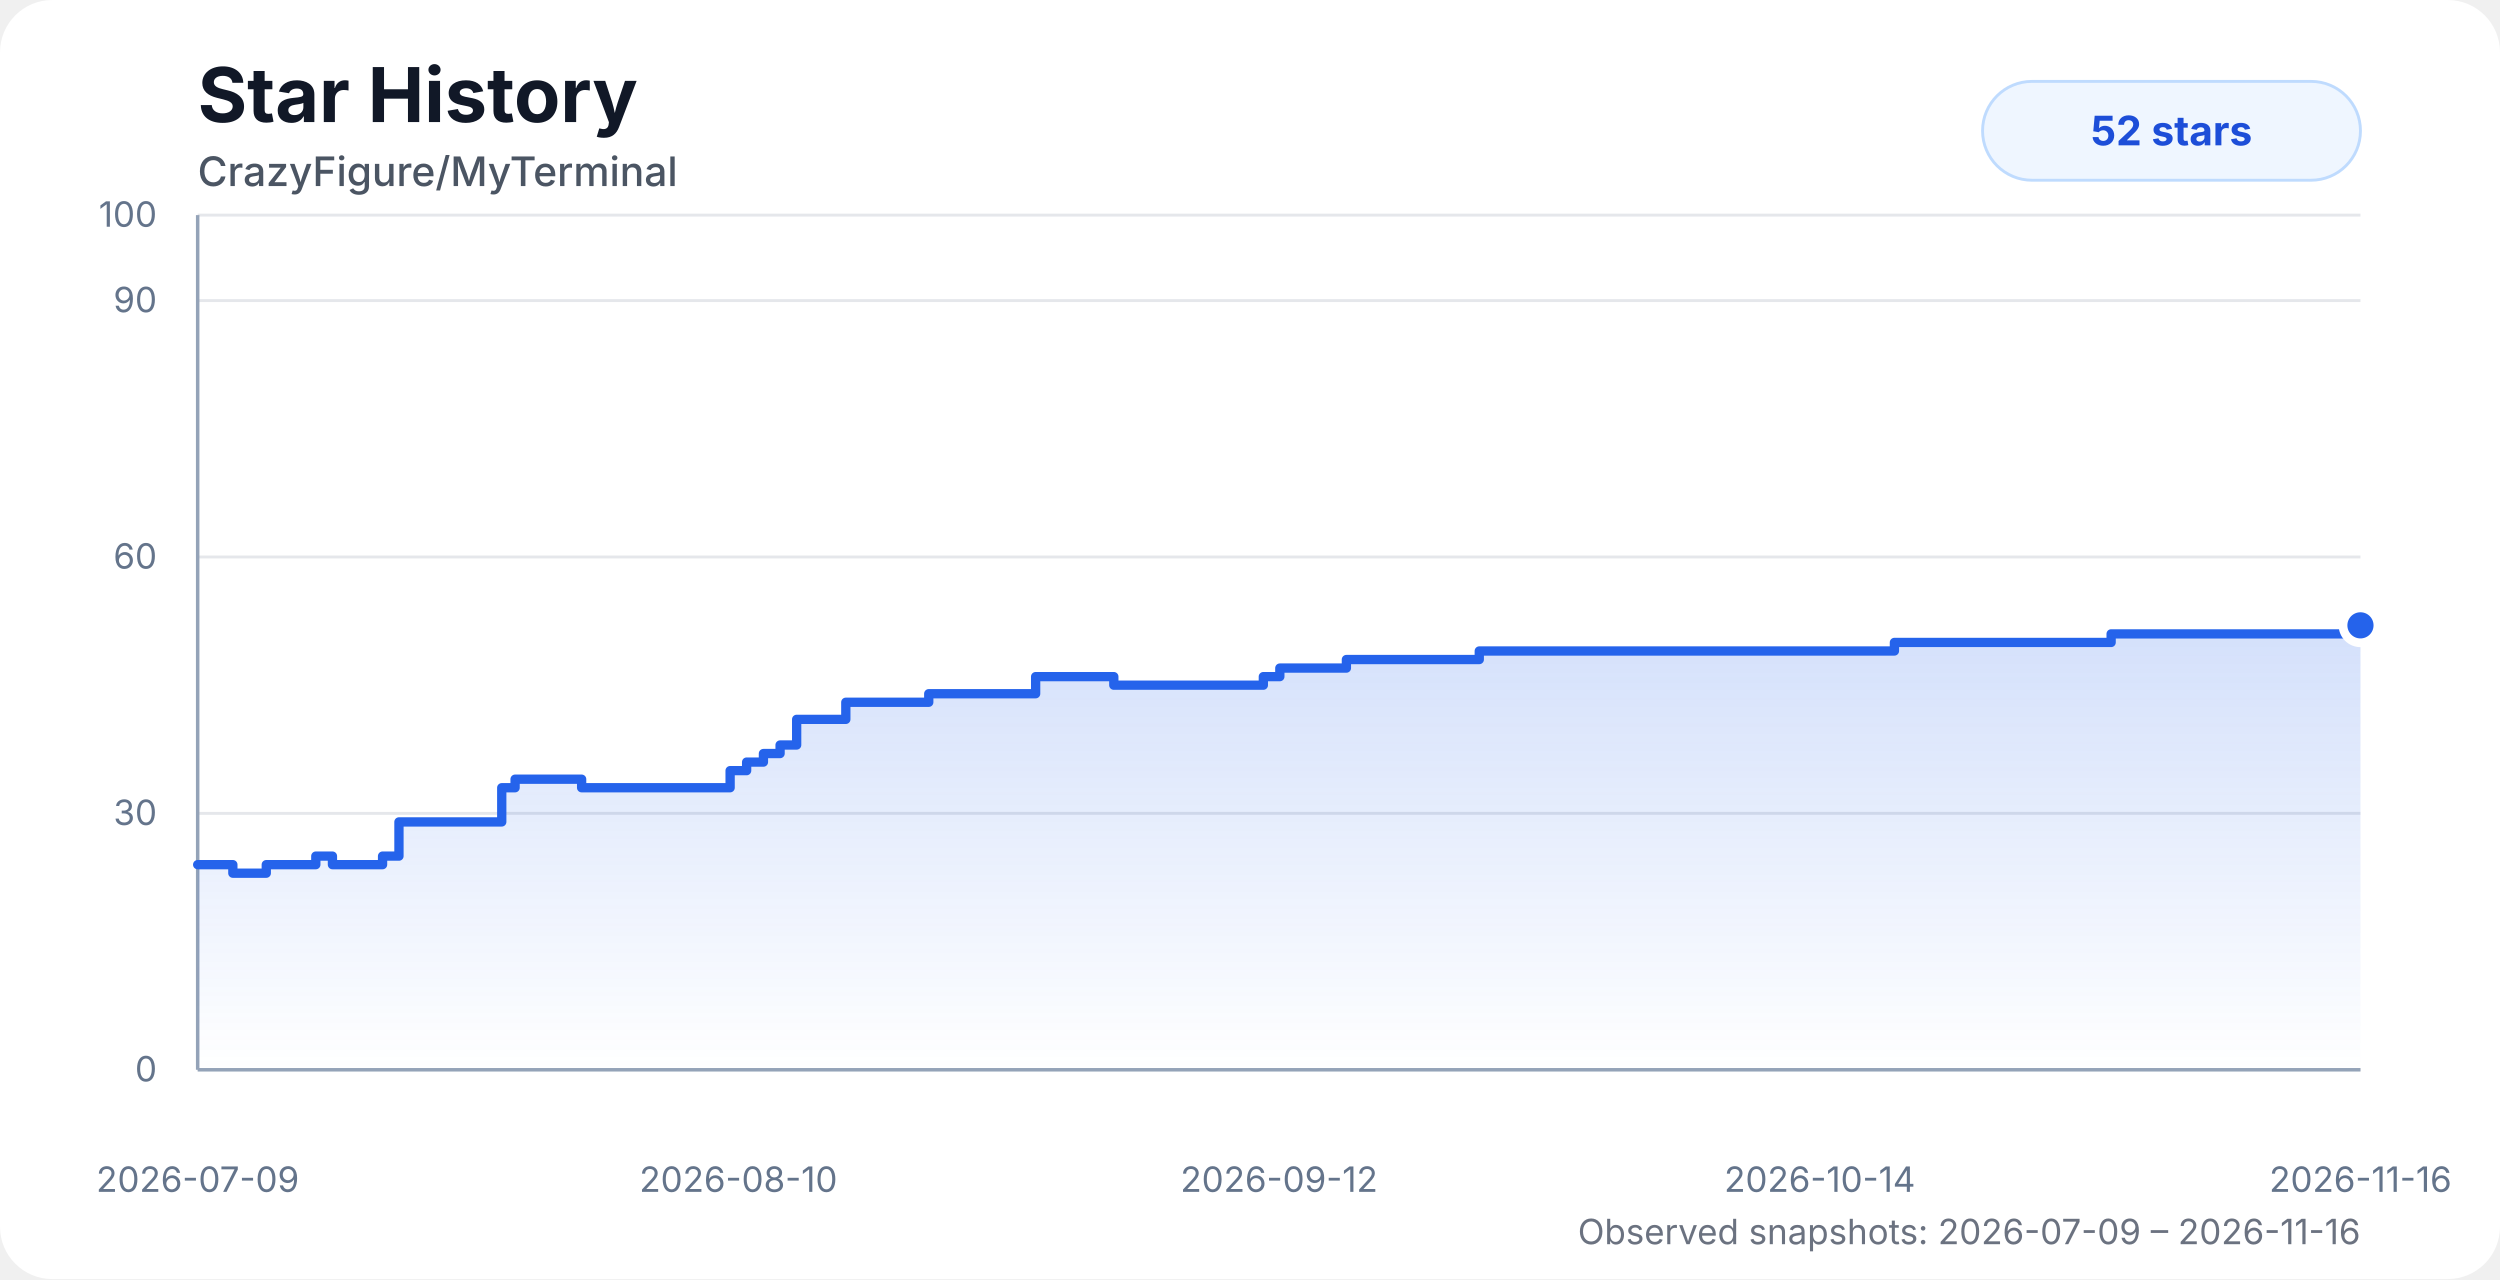
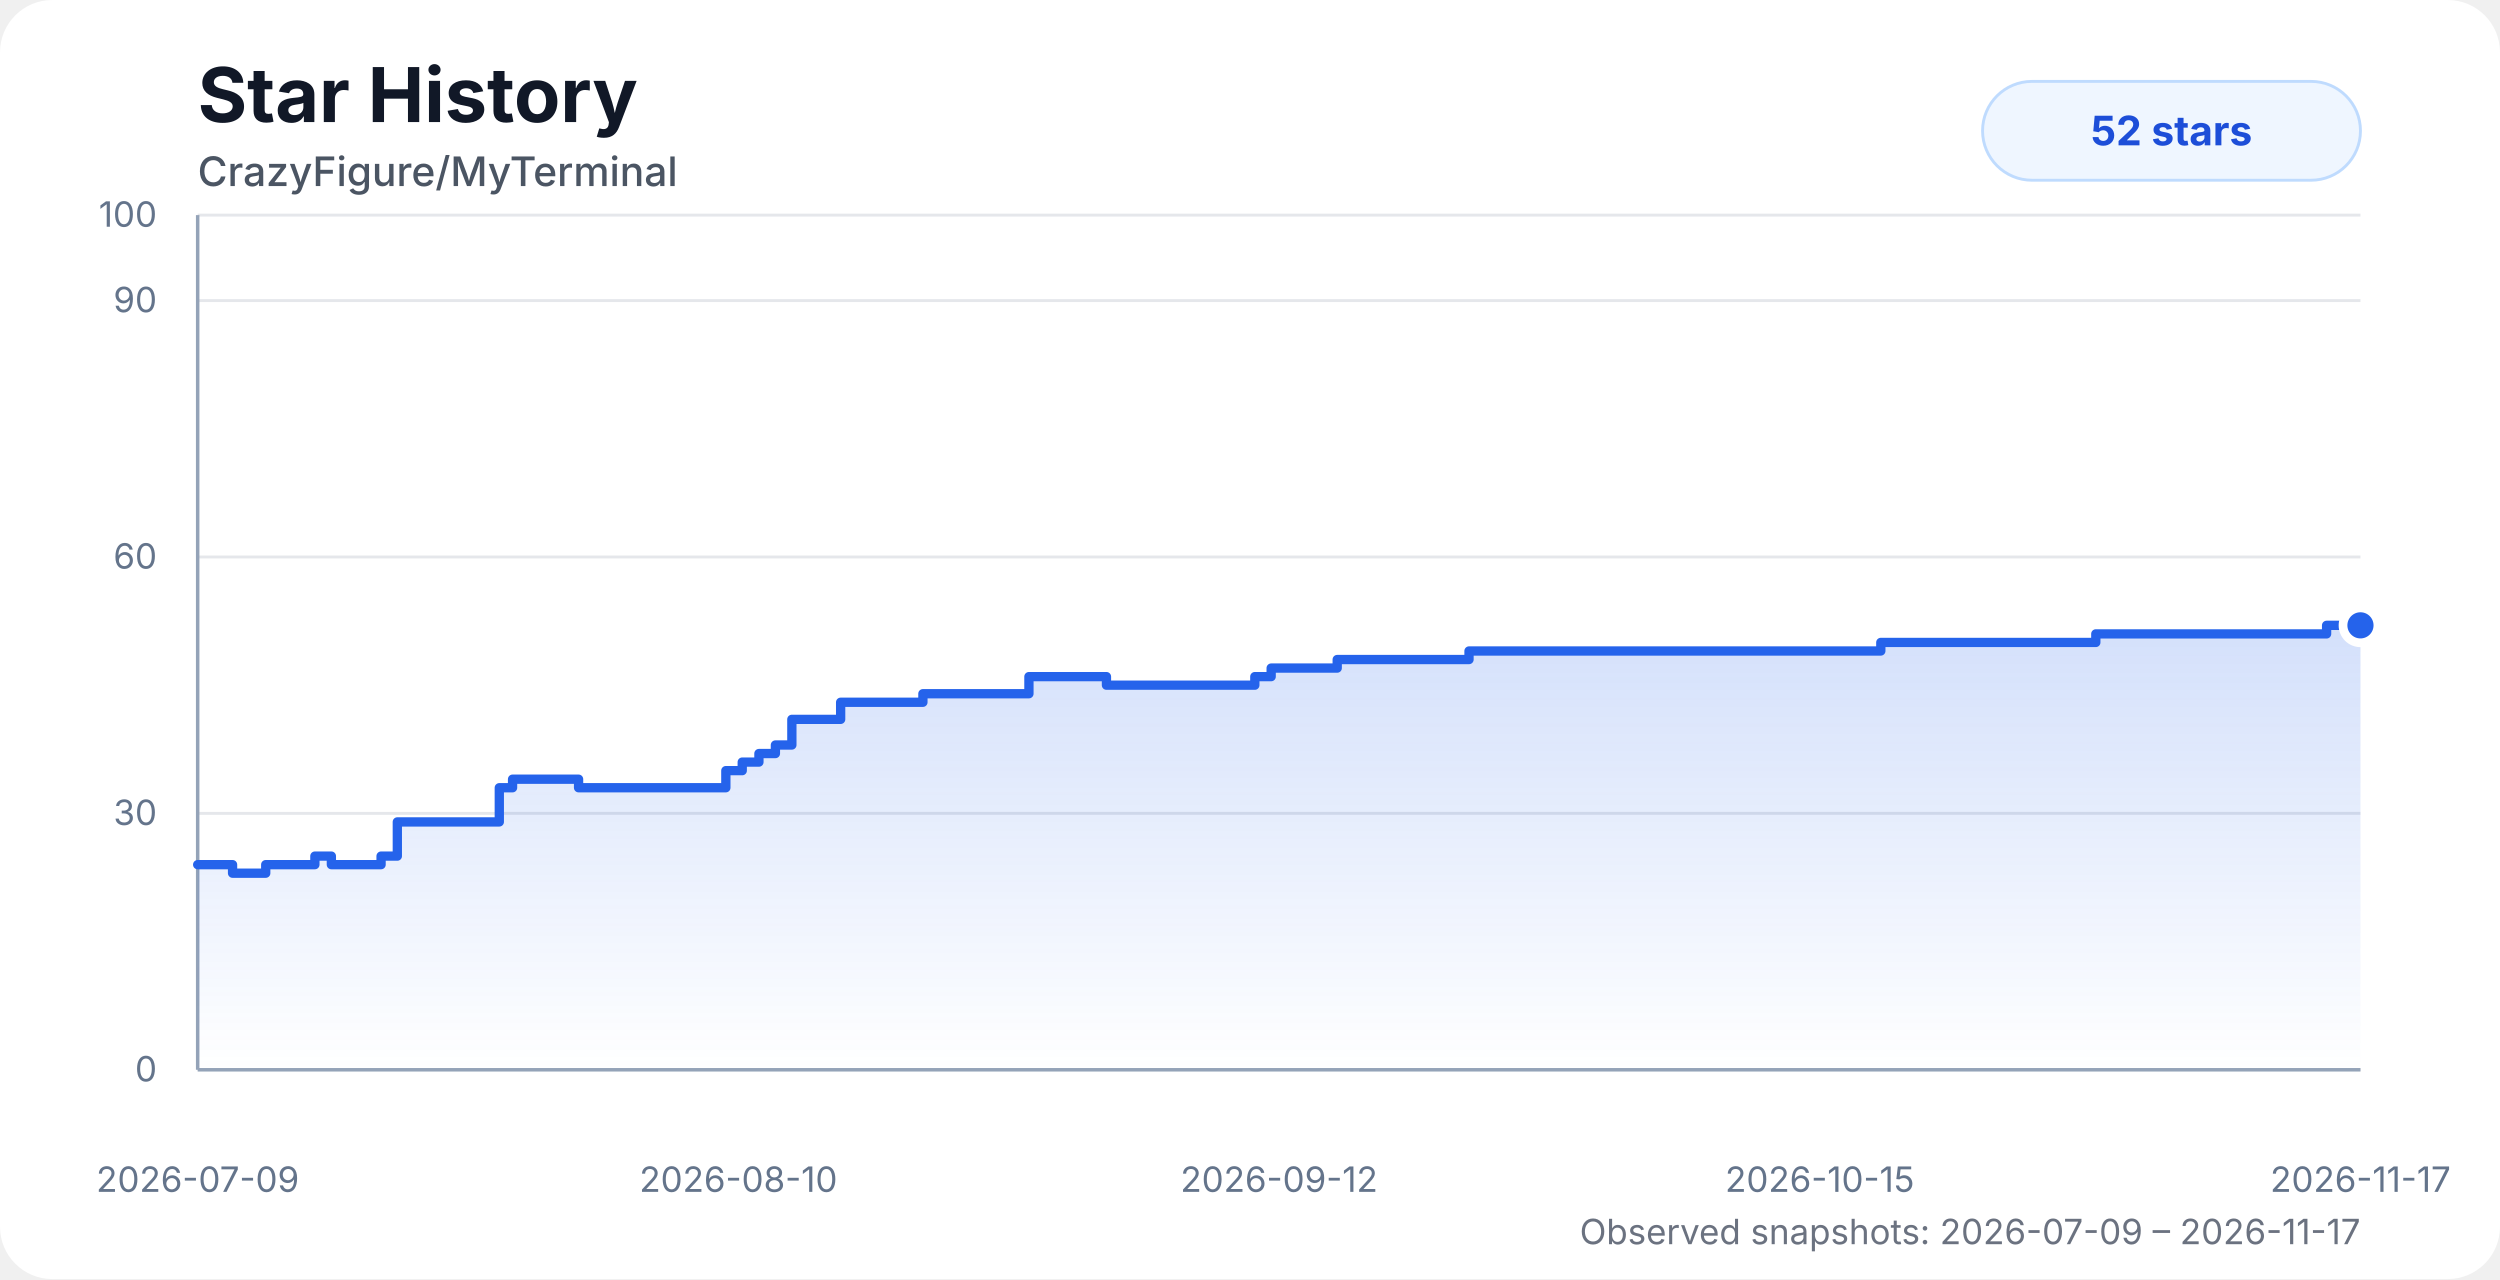
<svg xmlns="http://www.w3.org/2000/svg" width="860" height="440" viewBox="0 0 860 440" role="img" aria-labelledby="title desc">
  <style>
    .chart-bg { fill: #ffffff; }
    .title { fill: #111827; font: 700 26px system-ui, -apple-system, BlinkMacSystemFont, "Segoe UI", sans-serif; }
    .subtitle { fill: #4b5563; font: 500 14px system-ui, -apple-system, BlinkMacSystemFont, "Segoe UI", sans-serif; }
    .axis-label { fill: #64748b; font: 12px system-ui, -apple-system, BlinkMacSystemFont, "Segoe UI", sans-serif; }
    .grid { stroke: #e5e7eb; stroke-width: 1; }
    .axis { stroke: #94a3b8; stroke-width: 1.2; }
    .area { fill: url(#starGradient); opacity: 0.28; }
    .line { fill: none; stroke: #2563eb; stroke-width: 3.2; stroke-linecap: round; stroke-linejoin: round; }
    .dot { fill: #2563eb; stroke: #ffffff; stroke-width: 3; }
    .badge { fill: #eff6ff; stroke: #bfdbfe; }
    .badge-text { fill: #1d4ed8; font: 700 14px system-ui, -apple-system, BlinkMacSystemFont, "Segoe UI", sans-serif; }
    .status { fill: #6b7280; font: 12px system-ui, -apple-system, BlinkMacSystemFont, "Segoe UI", sans-serif; }
    @media (prefers-color-scheme: dark) {
      .chart-bg { fill: #0d1117; }
      .title { fill: #f8fafc; }
      .subtitle { fill: #cbd5e1; }
      .axis-label { fill: #94a3b8; }
      .grid { stroke: #1f2937; }
      .axis { stroke: #475569; }
      .dot { stroke: #0d1117; }
      .badge { fill: #172554; stroke: #1d4ed8; }
      .badge-text { fill: #bfdbfe; }
      .status { fill: #94a3b8; }
    }
  </style>
  <defs>
    <linearGradient id="starGradient" x1="0" x2="0" y1="0" y2="1">
      <stop offset="0%" stop-color="#2563eb" stop-opacity="0.72" />
      <stop offset="100%" stop-color="#2563eb" stop-opacity="0" />
    </linearGradient>
  </defs>
  <rect class="chart-bg" width="860" height="440" rx="18" />
  <text class="title" x="68" y="42">Star History</text>
  <text class="subtitle" x="68" y="64">CrazyFigure/MyTerminal</text>
  <g>
    <line class="grid" x1="68" y1="368" x2="812" y2="368" />
    <line class="grid" x1="68" y1="279.8" x2="812" y2="279.8" />
    <line class="grid" x1="68" y1="191.6" x2="812" y2="191.6" />
    <line class="grid" x1="68" y1="103.4" x2="812" y2="103.4" />
    <line class="grid" x1="68" y1="74" x2="812" y2="74" />
    <line class="axis" x1="68" y1="74" x2="68" y2="368" />
    <line class="axis" x1="68" y1="368" x2="812" y2="368" />
    <text class="axis-label" x="54" y="372" text-anchor="end">0</text>
    <text class="axis-label" x="54" y="283.8" text-anchor="end">30</text>
    <text class="axis-label" x="54" y="195.6" text-anchor="end">60</text>
    <text class="axis-label" x="54" y="107.4" text-anchor="end">90</text>
    <text class="axis-label" x="54" y="78" text-anchor="end">100</text>
    <text class="axis-label" x="68" y="410" text-anchor="middle">2026-07-09</text>
    <text class="axis-label" x="254" y="410" text-anchor="middle">2026-08-10</text>
    <text class="axis-label" x="440" y="410" text-anchor="middle">2026-09-12</text>
-     <text class="axis-label" x="626" y="410" text-anchor="middle">2026-10-14</text>
-     <text class="axis-label" x="812" y="410" text-anchor="middle">2026-11-16</text>
+     <text class="axis-label" x="626" y="410" text-anchor="middle">2026-10-15</text>
+     <text class="axis-label" x="812" y="410" text-anchor="middle">2026-11-17</text>
  </g>
-   <path class="area" d="M 68 297.44 H 74.55 V 297.44 H 80.1 V 300.38 H 91.6 V 297.44 H 108.64 V 294.5 H 114.36 V 297.44 H 131.6 V 294.5 H 137.24 V 282.74 H 142.95 V 282.74 H 172.6 V 270.98 H 177.19 V 268.04 H 200.08 V 270.98 H 217.19 V 270.98 H 222.89 V 270.98 H 228.6 V 270.98 H 234.2 V 270.98 H 239.66 V 270.98 H 245.4 V 270.98 H 251.16 V 265.1 H 256.84 V 262.16 H 262.62 V 259.22 H 268.35 V 256.28 H 274.05 V 247.46 H 279.51 V 247.46 H 285.25 V 247.46 H 290.96 V 241.58 H 296.65 V 241.58 H 302.37 V 241.58 H 308.08 V 241.58 H 313.82 V 241.58 H 319.49 V 238.64 H 325.24 V 238.64 H 330.95 V 238.64 H 336.64 V 238.64 H 342.39 V 238.64 H 350.13 V 238.64 H 356.26 V 232.76 H 360.77 V 232.76 H 366.22 V 232.76 H 371.99 V 232.76 H 377.52 V 232.76 H 383.15 V 235.7 H 388.85 V 235.7 H 394.59 V 235.7 H 400.26 V 235.7 H 406.02 V 235.7 H 411.76 V 235.7 H 417.43 V 235.7 H 423.16 V 235.7 H 428.87 V 235.7 H 434.59 V 232.76 H 440.26 V 229.82 H 446.06 V 229.82 H 451.81 V 229.82 H 457.46 V 229.82 H 463.16 V 226.88 H 468.88 V 226.88 H 474.55 V 226.88 H 480.26 V 226.88 H 486.07 V 226.88 H 491.81 V 226.88 H 497.47 V 226.88 H 503.12 V 226.88 H 508.87 V 223.94 H 514.57 V 223.94 H 520.28 V 223.94 H 526.1 V 223.94 H 531.91 V 223.94 H 537.61 V 223.94 H 543.28 V 223.94 H 549.09 V 223.94 H 554.76 V 223.94 H 560.36 V 223.94 H 566.17 V 223.94 H 571.92 V 223.94 H 577.74 V 223.94 H 583.37 V 223.94 H 589.14 V 223.94 H 594.84 V 223.94 H 600.5 V 223.94 H 606.22 V 223.94 H 611.97 V 223.94 H 617.76 V 223.94 H 623.1 V 223.94 H 628.74 V 223.94 H 634.45 V 223.94 H 640.1 V 223.94 H 645.9 V 223.94 H 651.68 V 221 H 657.34 V 221 H 663.05 V 221 H 668.76 V 221 H 674.46 V 221 H 680.14 V 221 H 685.92 V 221 H 691.66 V 221 H 697.37 V 221 H 703.21 V 221 H 708.99 V 221 H 714.72 V 221 H 720.38 V 221 H 726.23 V 218.06 H 731.97 V 218.06 H 737.73 V 218.06 H 743.35 V 218.06 H 749.15 V 218.06 H 754.87 V 218.06 H 760.41 V 218.06 H 766.17 V 218.06 H 772.02 V 218.06 H 777.83 V 218.06 H 783.38 V 218.06 H 789.24 V 218.06 H 794.88 V 218.06 H 800.48 V 218.06 H 806.26 V 215.12 H 812 V 215.12 L 812 368 L 68 368 Z" />
-   <path class="line" d="M 68 297.44 H 74.55 V 297.44 H 80.1 V 300.38 H 91.6 V 297.44 H 108.64 V 294.5 H 114.36 V 297.44 H 131.6 V 294.5 H 137.24 V 282.74 H 142.95 V 282.74 H 172.6 V 270.98 H 177.19 V 268.04 H 200.08 V 270.98 H 217.19 V 270.98 H 222.89 V 270.98 H 228.6 V 270.98 H 234.2 V 270.98 H 239.66 V 270.98 H 245.4 V 270.98 H 251.16 V 265.1 H 256.84 V 262.16 H 262.62 V 259.22 H 268.35 V 256.28 H 274.05 V 247.46 H 279.51 V 247.46 H 285.25 V 247.46 H 290.96 V 241.58 H 296.65 V 241.58 H 302.37 V 241.58 H 308.08 V 241.58 H 313.82 V 241.58 H 319.49 V 238.64 H 325.24 V 238.64 H 330.95 V 238.64 H 336.64 V 238.64 H 342.39 V 238.64 H 350.13 V 238.64 H 356.26 V 232.76 H 360.77 V 232.76 H 366.22 V 232.76 H 371.99 V 232.76 H 377.52 V 232.76 H 383.15 V 235.7 H 388.85 V 235.7 H 394.59 V 235.7 H 400.26 V 235.7 H 406.02 V 235.7 H 411.76 V 235.7 H 417.43 V 235.7 H 423.16 V 235.7 H 428.87 V 235.7 H 434.59 V 232.76 H 440.26 V 229.82 H 446.06 V 229.82 H 451.81 V 229.82 H 457.46 V 229.82 H 463.16 V 226.88 H 468.88 V 226.88 H 474.55 V 226.88 H 480.26 V 226.88 H 486.07 V 226.88 H 491.81 V 226.88 H 497.47 V 226.88 H 503.12 V 226.88 H 508.87 V 223.94 H 514.57 V 223.94 H 520.28 V 223.94 H 526.1 V 223.94 H 531.91 V 223.94 H 537.61 V 223.94 H 543.28 V 223.94 H 549.09 V 223.94 H 554.76 V 223.94 H 560.36 V 223.94 H 566.17 V 223.94 H 571.92 V 223.94 H 577.74 V 223.94 H 583.37 V 223.94 H 589.14 V 223.94 H 594.84 V 223.94 H 600.5 V 223.94 H 606.22 V 223.94 H 611.97 V 223.94 H 617.76 V 223.94 H 623.1 V 223.94 H 628.74 V 223.94 H 634.45 V 223.94 H 640.1 V 223.94 H 645.9 V 223.94 H 651.68 V 221 H 657.34 V 221 H 663.05 V 221 H 668.76 V 221 H 674.46 V 221 H 680.14 V 221 H 685.92 V 221 H 691.66 V 221 H 697.37 V 221 H 703.21 V 221 H 708.99 V 221 H 714.72 V 221 H 720.38 V 221 H 726.23 V 218.06 H 731.97 V 218.06 H 737.73 V 218.06 H 743.35 V 218.06 H 749.15 V 218.06 H 754.87 V 218.06 H 760.41 V 218.06 H 766.17 V 218.06 H 772.02 V 218.06 H 777.83 V 218.06 H 783.38 V 218.06 H 789.24 V 218.06 H 794.88 V 218.06 H 800.48 V 218.06 H 806.26 V 215.12 H 812 V 215.12" />
+   <path class="area" d="M 68 297.44 H 74.5 V 297.44 H 80 V 300.38 H 91.41 V 297.44 H 108.32 V 294.5 H 113.99 V 297.44 H 131.09 V 294.5 H 136.68 V 282.74 H 142.35 V 282.74 H 171.76 V 270.98 H 176.32 V 268.04 H 199.03 V 270.98 H 215.99 V 270.98 H 221.65 V 270.98 H 227.32 V 270.98 H 232.87 V 270.98 H 238.29 V 270.98 H 243.98 V 270.98 H 249.69 V 265.1 H 255.33 V 262.16 H 261.07 V 259.22 H 266.74 V 256.28 H 272.4 V 247.46 H 277.81 V 247.46 H 283.51 V 247.46 H 289.18 V 241.58 H 294.82 V 241.58 H 300.5 V 241.58 H 306.16 V 241.58 H 311.85 V 241.58 H 317.48 V 238.64 H 323.18 V 238.64 H 328.85 V 238.64 H 334.49 V 238.64 H 340.19 V 238.64 H 347.87 V 238.64 H 353.95 V 232.76 H 358.42 V 232.76 H 363.83 V 232.76 H 369.56 V 232.76 H 375.04 V 232.76 H 380.62 V 235.7 H 386.28 V 235.7 H 391.98 V 235.7 H 397.6 V 235.7 H 403.31 V 235.7 H 409.01 V 235.7 H 414.64 V 235.7 H 420.32 V 235.7 H 425.98 V 235.7 H 431.66 V 232.76 H 437.28 V 229.82 H 443.03 V 229.82 H 448.73 V 229.82 H 454.34 V 229.82 H 460 V 226.88 H 465.67 V 226.88 H 471.3 V 226.88 H 476.96 V 226.88 H 482.72 V 226.88 H 488.42 V 226.88 H 494.04 V 226.88 H 499.64 V 226.88 H 505.34 V 223.94 H 510.99 V 223.94 H 516.66 V 223.94 H 522.43 V 223.94 H 528.2 V 223.94 H 533.85 V 223.94 H 539.48 V 223.94 H 545.24 V 223.94 H 550.86 V 223.94 H 556.42 V 223.94 H 562.18 V 223.94 H 567.89 V 223.94 H 573.66 V 223.94 H 579.25 V 223.94 H 584.97 V 223.94 H 590.62 V 223.94 H 596.24 V 223.94 H 601.91 V 223.94 H 607.62 V 223.94 H 613.36 V 223.94 H 618.66 V 223.94 H 624.25 V 223.94 H 629.91 V 223.94 H 635.52 V 223.94 H 641.28 V 223.94 H 647 V 221 H 652.62 V 221 H 658.28 V 221 H 663.95 V 221 H 669.6 V 221 H 675.24 V 221 H 680.97 V 221 H 686.67 V 221 H 692.34 V 221 H 698.12 V 221 H 703.86 V 221 H 709.54 V 221 H 715.16 V 221 H 720.96 V 218.06 H 726.65 V 218.06 H 732.37 V 218.06 H 737.94 V 218.06 H 743.7 V 218.06 H 749.37 V 218.06 H 754.87 V 218.06 H 760.58 V 218.06 H 766.39 V 218.06 H 772.15 V 218.06 H 777.65 V 218.06 H 783.47 V 218.06 H 789.06 V 218.06 H 794.62 V 218.06 H 800.35 V 215.12 H 806.04 V 215.12 H 812 V 215.12 L 812 368 L 68 368 Z" />
+   <path class="line" d="M 68 297.44 H 74.5 V 297.44 H 80 V 300.38 H 91.41 V 297.44 H 108.32 V 294.5 H 113.99 V 297.44 H 131.09 V 294.5 H 136.68 V 282.74 H 142.35 V 282.74 H 171.76 V 270.98 H 176.32 V 268.04 H 199.03 V 270.98 H 215.99 V 270.98 H 221.65 V 270.98 H 227.32 V 270.98 H 232.87 V 270.98 H 238.29 V 270.98 H 243.98 V 270.98 H 249.69 V 265.1 H 255.33 V 262.16 H 261.07 V 259.22 H 266.74 V 256.28 H 272.4 V 247.46 H 277.81 V 247.46 H 283.51 V 247.46 H 289.18 V 241.58 H 294.82 V 241.58 H 300.5 V 241.58 H 306.16 V 241.58 H 311.85 V 241.58 H 317.48 V 238.64 H 323.18 V 238.64 H 328.85 V 238.64 H 334.49 V 238.64 H 340.19 V 238.64 H 347.87 V 238.64 H 353.95 V 232.76 H 358.42 V 232.76 H 363.83 V 232.76 H 369.56 V 232.76 H 375.04 V 232.76 H 380.62 V 235.7 H 386.28 V 235.7 H 391.98 V 235.7 H 397.6 V 235.7 H 403.31 V 235.7 H 409.01 V 235.7 H 414.64 V 235.7 H 420.32 V 235.7 H 425.98 V 235.7 H 431.66 V 232.76 H 437.28 V 229.82 H 443.03 V 229.82 H 448.73 V 229.82 H 454.34 V 229.82 H 460 V 226.88 H 465.67 V 226.88 H 471.3 V 226.88 H 476.96 V 226.88 H 482.72 V 226.88 H 488.42 V 226.88 H 494.04 V 226.88 H 499.64 V 226.88 H 505.34 V 223.94 H 510.99 V 223.94 H 516.66 V 223.94 H 522.43 V 223.94 H 528.2 V 223.94 H 533.85 V 223.94 H 539.48 V 223.94 H 545.24 V 223.94 H 550.86 V 223.94 H 556.42 V 223.94 H 562.18 V 223.94 H 567.89 V 223.94 H 573.66 V 223.94 H 579.25 V 223.94 H 584.97 V 223.94 H 590.62 V 223.94 H 596.24 V 223.94 H 601.91 V 223.94 H 607.62 V 223.94 H 613.36 V 223.94 H 618.66 V 223.94 H 624.25 V 223.94 H 629.91 V 223.94 H 635.52 V 223.94 H 641.28 V 223.94 H 647 V 221 H 652.62 V 221 H 658.28 V 221 H 663.95 V 221 H 669.6 V 221 H 675.24 V 221 H 680.97 V 221 H 686.67 V 221 H 692.34 V 221 H 698.12 V 221 H 703.86 V 221 H 709.54 V 221 H 715.16 V 221 H 720.96 V 218.06 H 726.65 V 218.06 H 732.37 V 218.06 H 737.94 V 218.06 H 743.7 V 218.06 H 749.37 V 218.06 H 754.87 V 218.06 H 760.58 V 218.06 H 766.39 V 218.06 H 772.15 V 218.06 H 777.65 V 218.06 H 783.47 V 218.06 H 789.06 V 218.06 H 794.62 V 218.06 H 800.35 V 215.12 H 806.04 V 215.12 H 812 V 215.12" />
  <circle class="dot" cx="812" cy="215.12" r="6" />
  <rect class="badge" x="682" y="28" width="130" height="34" rx="17" />
  <text class="badge-text" x="747" y="50" text-anchor="middle">52 stars</text>
-   <text class="status" x="812" y="428" text-anchor="end">Observed snapshots: 2026-07-09 – 2026-11-16</text>
+   <text class="status" x="812" y="428" text-anchor="end">Observed snapshots: 2026-07-09 – 2026-11-17</text>
</svg>
